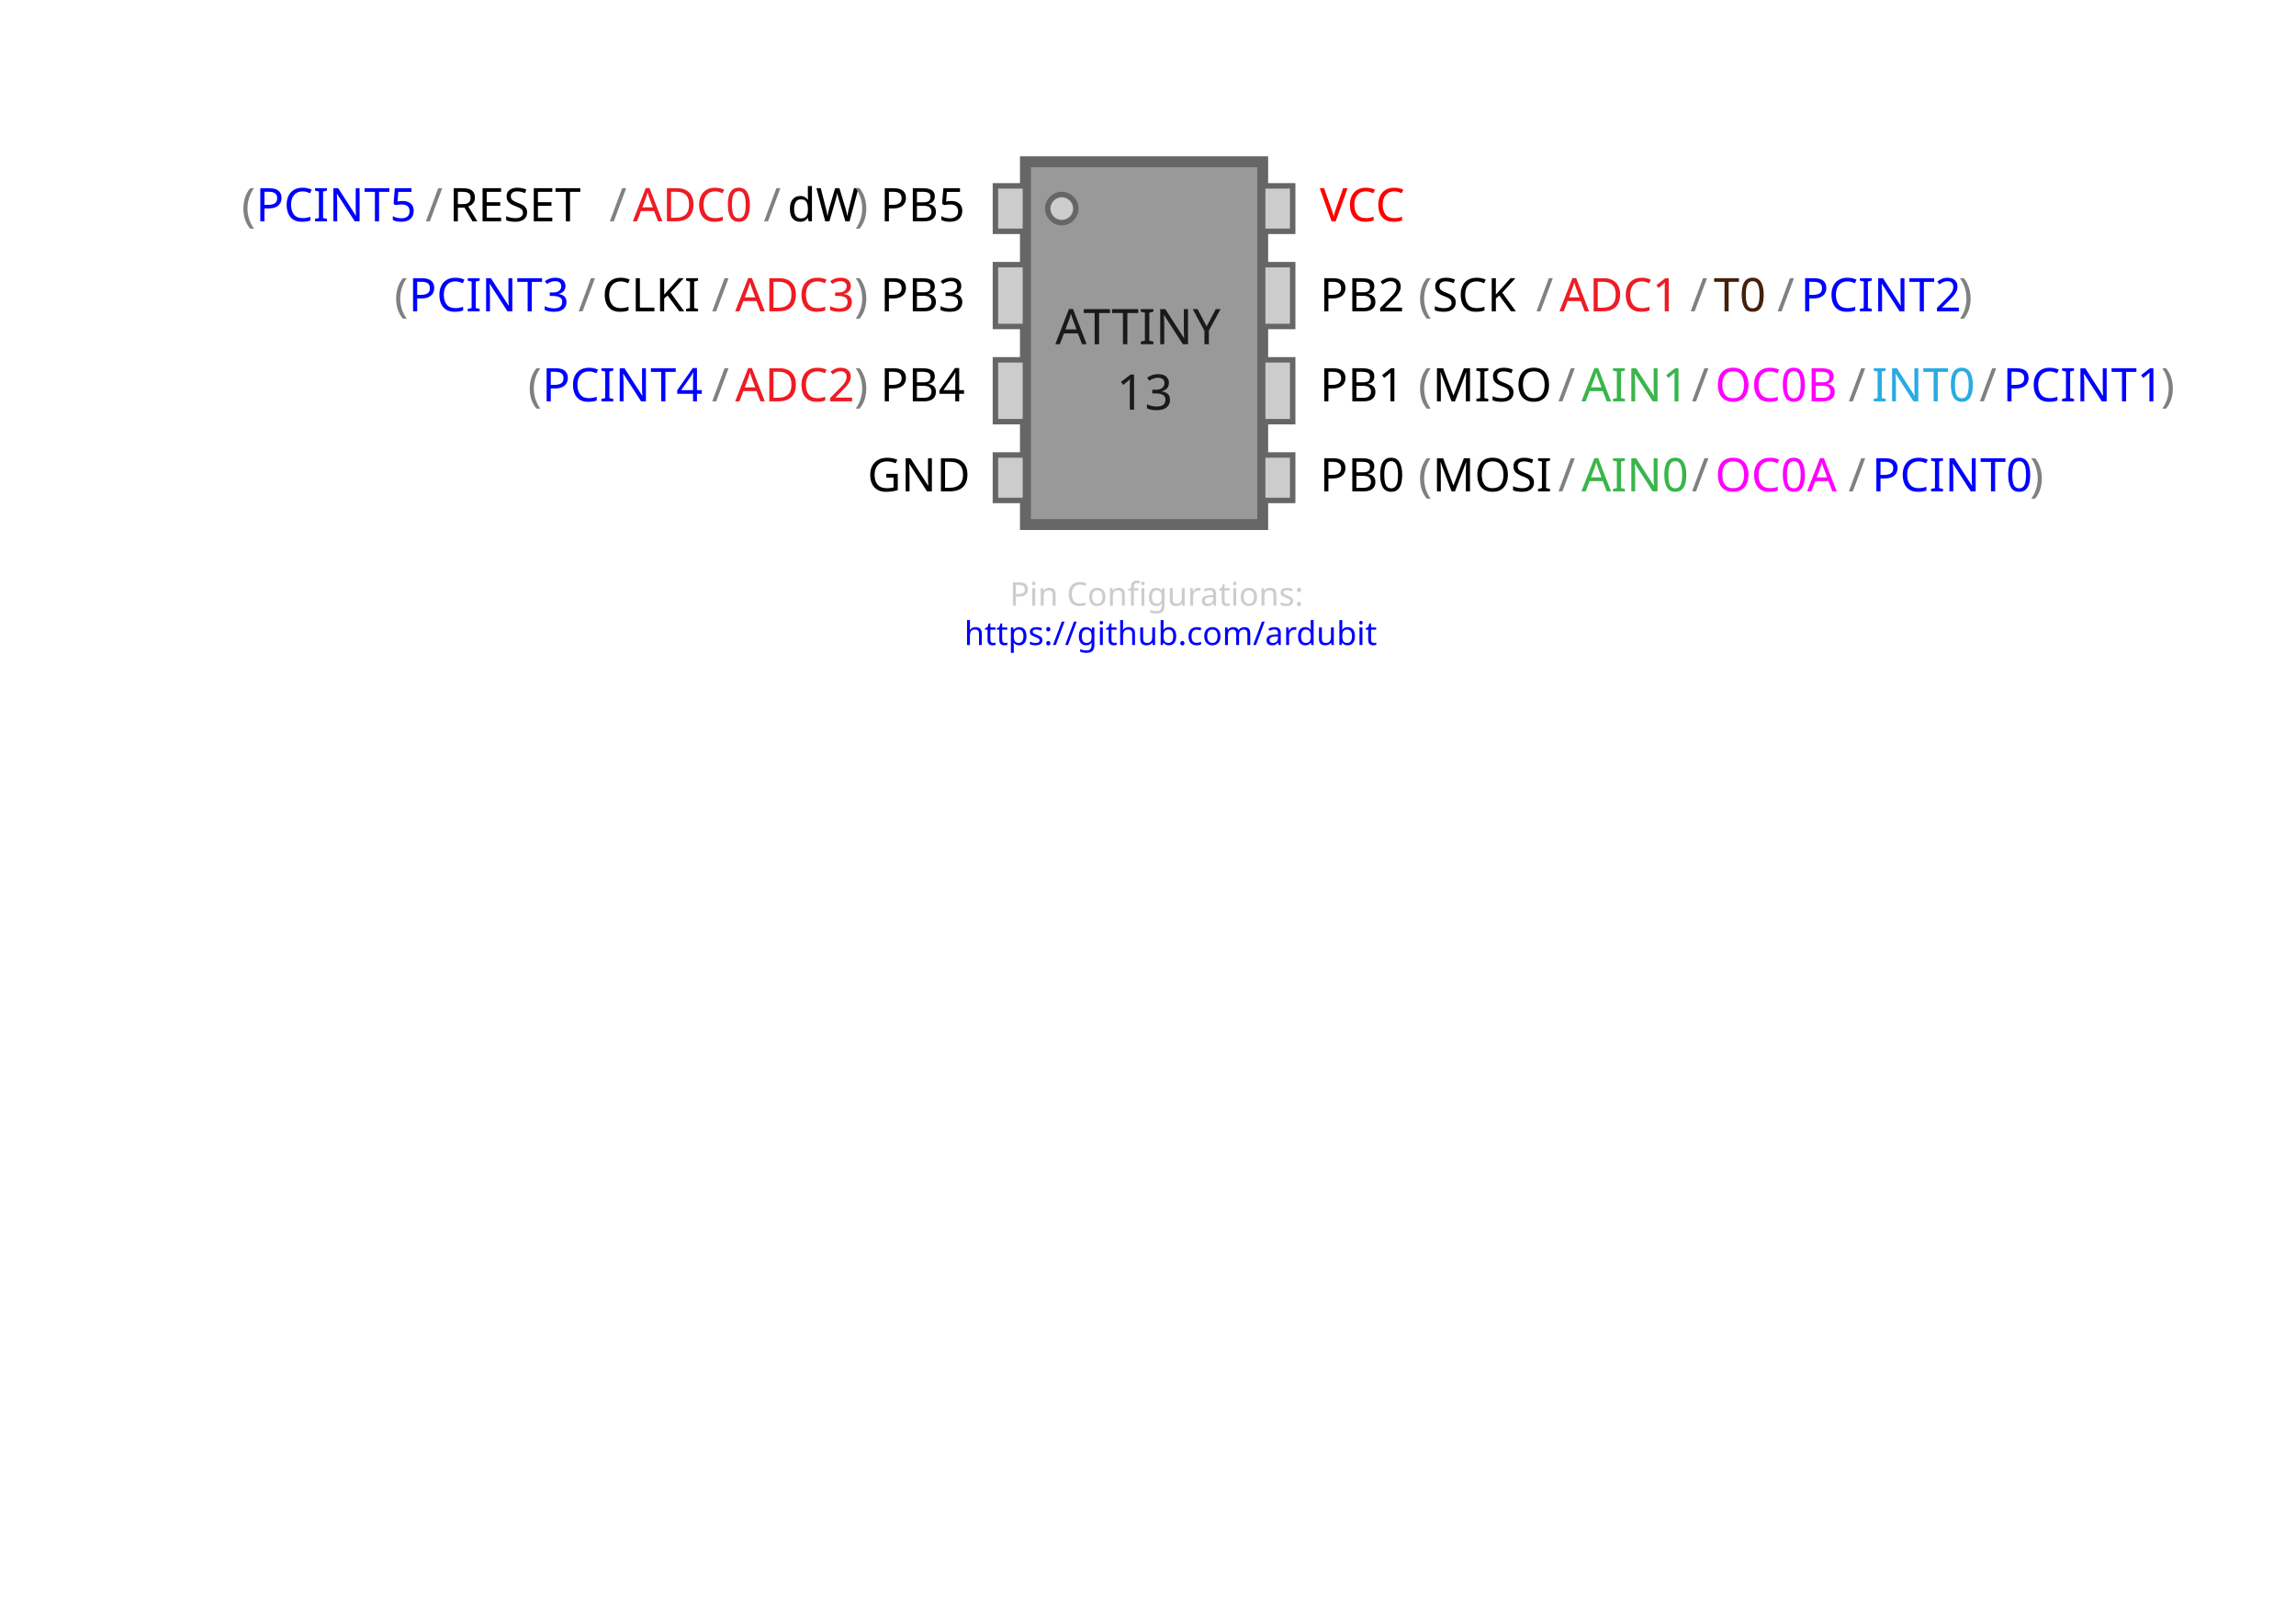
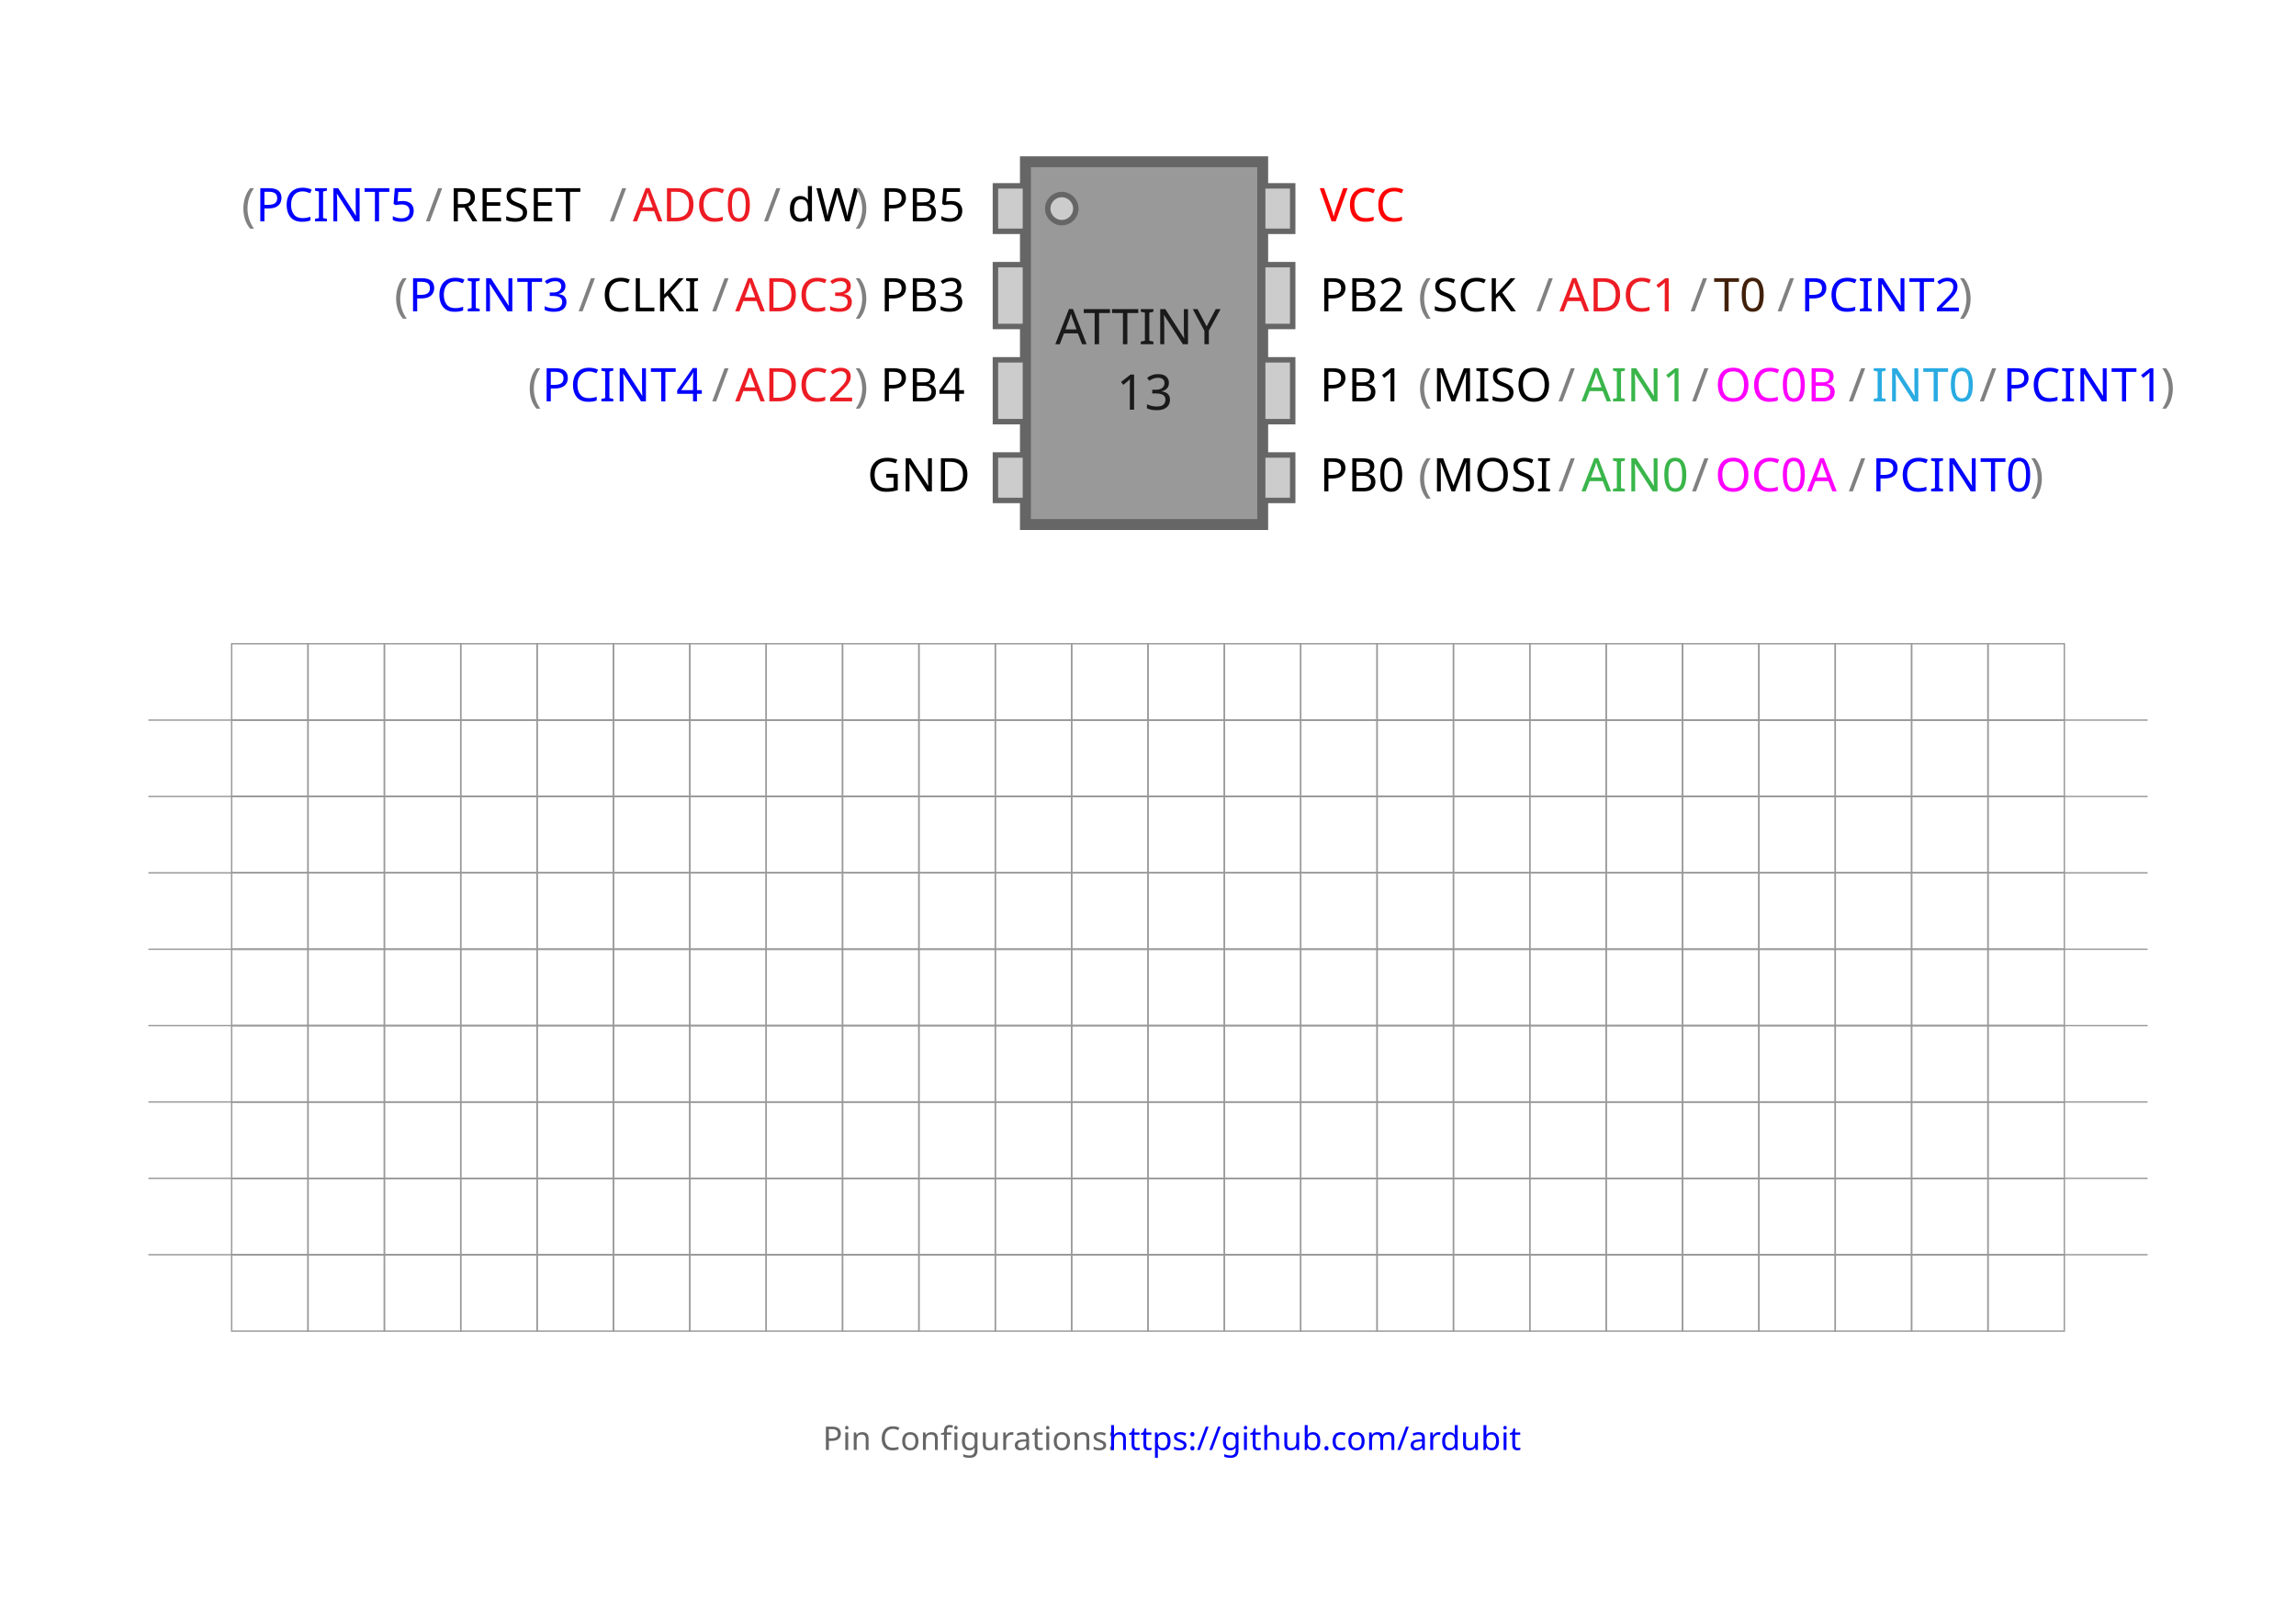
<svg xmlns="http://www.w3.org/2000/svg" version="1.1" id="Layer_1" x="0px" y="0px" width="841.89px" height="595.28px" viewBox="0 0 841.89 595.28" enable-background="new 0 0 841.89 595.28" xml:space="preserve">
+   <rect x="0.941" y="523" fill="none" width="840.949" height="72.28" />
+   <text transform="matrix(1 0 0 1 301.6816 531.5918)">
+     <tspan x="0" y="0" fill="#666666" font-family="'ArialMT'" font-size="12">Pin Configurations: </tspan>
+     <tspan x="104.725" y="0" fill="#0000FF" font-family="'ArialMT'" font-size="12">https://github.com/ardubit</tspan>
+   </text>
  <g>
    <rect x="0.941" y="59.042" fill="none" width="363.968" height="134.001" />
    <text transform="matrix(1 0 0 1 88.5596 81.1353)">
      <tspan x="0" y="0" fill="#808080" font-family="'ArialMT'" font-size="17">(</tspan>
      <tspan x="5.236" y="0" fill="#0000FF" font-family="'ArialMT'" font-size="17">PCINT5</tspan>
      <tspan x="63.141" y="0" font-family="'ArialMT'" font-size="17"> </tspan>
      <tspan x="67.439" y="0" fill="#808080" font-family="'ArialMT'" font-size="17">/</tspan>
      <tspan x="71.737" y="0" font-family="'ArialMT'" font-size="17"> RESET </tspan>
      <tspan x="134.886" y="0" fill="#808080" font-family="'ArialMT'" font-size="17">/</tspan>
      <tspan x="139.184" y="0" font-family="'ArialMT'" font-size="17"> </tspan>
      <tspan x="143.482" y="0" fill="#ED1C24" font-family="'ArialMT'" font-size="17">ADC0</tspan>
      <tspan x="187.129" y="0" font-family="'ArialMT'" font-size="17"> </tspan>
      <tspan x="191.428" y="0" fill="#808080" font-family="'ArialMT'" font-size="17">/</tspan>
      <tspan x="195.726" y="0" font-family="'ArialMT'" font-size="17"> dW</tspan>
      <tspan x="224.674" y="0" fill="#808080" font-family="'ArialMT'" font-size="17">)</tspan>
      <tspan x="229.91" y="0" font-family="'ArialMT'" font-size="17"> </tspan>
      <tspan x="234.208" y="0" font-family="'Arial-BoldMT'" font-size="17">PB5</tspan>
      <tspan x="56.003" y="33" fill="#808080" font-family="'ArialMT'" font-size="17">(</tspan>
      <tspan x="61.24" y="33" fill="#0000FF" font-family="'ArialMT'" font-size="17">PCINT3</tspan>
      <tspan x="119.144" y="33" font-family="'ArialMT'" font-size="17"> </tspan>
      <tspan x="123.442" y="33" fill="#808080" font-family="'ArialMT'" font-size="17">/</tspan>
      <tspan x="127.74" y="33" font-family="'ArialMT'" font-size="17"> CLKI </tspan>
      <tspan x="172.43" y="33" fill="#808080" font-family="'ArialMT'" font-size="17">/</tspan>
      <tspan x="176.729" y="33" font-family="'ArialMT'" font-size="17"> </tspan>
      <tspan x="181.026" y="33" fill="#ED1C24" font-family="'ArialMT'" font-size="17">ADC3</tspan>
      <tspan x="224.674" y="33" fill="#808080" font-family="'ArialMT'" font-size="17">)</tspan>
      <tspan x="229.91" y="33" font-family="'ArialMT'" font-size="17"> </tspan>
      <tspan x="234.208" y="33" font-family="'Arial-BoldMT'" font-size="17">PB3</tspan>
      <tspan x="104.991" y="66" fill="#808080" font-family="'ArialMT'" font-size="17">(</tspan>
      <tspan x="110.228" y="66" fill="#0000FF" font-family="'ArialMT'" font-size="17">PCINT4</tspan>
      <tspan x="168.132" y="66" font-family="'ArialMT'" font-size="17"> </tspan>
      <tspan x="172.43" y="66" fill="#808080" font-family="'ArialMT'" font-size="17">/</tspan>
      <tspan x="176.728" y="66" font-family="'ArialMT'" font-size="17"> </tspan>
      <tspan x="181.026" y="66" fill="#ED1C24" font-family="'ArialMT'" font-size="17">ADC2</tspan>
      <tspan x="224.673" y="66" fill="#808080" font-family="'ArialMT'" font-size="17">)</tspan>
      <tspan x="229.91" y="66" font-family="'ArialMT'" font-size="17"> </tspan>
      <tspan x="234.208" y="66" font-family="'Arial-BoldMT'" font-size="17">PB4</tspan>
      <tspan x="229.501" y="99" font-family="'ArialMT'" font-size="17">GND</tspan>
    </text>
    <rect x="474" y="59.042" fill="none" width="367.087" height="134.001" />
    <text transform="matrix(1 0 0 1 483.9219 81.1353)">
      <tspan x="0" y="0" fill="#FF0000" font-family="'ArialMT'" font-size="17">VCC</tspan>
      <tspan x="0" y="33" font-family="'Arial-BoldMT'" font-size="17">PB2</tspan>
      <tspan x="31.795" y="33" font-family="'ArialMT'" font-size="17"> </tspan>
      <tspan x="36.094" y="33" fill="#808080" font-family="'ArialMT'" font-size="17">(</tspan>
      <tspan x="41.329" y="33" font-family="'ArialMT'" font-size="17">SCK </tspan>
      <tspan x="79.307" y="33" fill="#808080" font-family="'ArialMT'" font-size="17">/</tspan>
      <tspan x="83.605" y="33" font-family="'ArialMT'" font-size="17"> </tspan>
      <tspan x="87.903" y="33" fill="#ED1C24" font-family="'ArialMT'" font-size="17">ADC1</tspan>
      <tspan x="131.551" y="33" font-family="'ArialMT'" font-size="17"> </tspan>
      <tspan x="135.849" y="33" fill="#808080" font-family="'ArialMT'" font-size="17">/</tspan>
      <tspan x="140.146" y="33" font-family="'ArialMT'" font-size="17"> </tspan>
      <tspan x="144.445" y="33" fill="#42210B" font-family="'ArialMT'" font-size="17">T0</tspan>
      <tspan x="163.434" y="33" font-family="'ArialMT'" font-size="17"> </tspan>
      <tspan x="167.732" y="33" fill="#808080" font-family="'ArialMT'" font-size="17">/</tspan>
      <tspan x="172.029" y="33" font-family="'ArialMT'" font-size="17"> </tspan>
      <tspan x="176.328" y="33" fill="#0000FF" font-family="'ArialMT'" font-size="17">PCINT2</tspan>
      <tspan x="234.232" y="33" fill="#808080" font-family="'ArialMT'" font-size="17">)</tspan>
      <tspan x="0" y="66" font-family="'Arial-BoldMT'" font-size="17">PB1</tspan>
      <tspan x="31.795" y="66" font-family="'ArialMT'" font-size="17"> </tspan>
      <tspan x="36.094" y="66" fill="#808080" font-family="'ArialMT'" font-size="17">(</tspan>
      <tspan x="41.329" y="66" font-family="'ArialMT'" font-size="17">MISO </tspan>
      <tspan x="87.373" y="66" fill="#808080" font-family="'ArialMT'" font-size="17">/</tspan>
      <tspan x="91.672" y="66" font-family="'ArialMT'" font-size="17"> </tspan>
      <tspan x="95.97" y="66" fill="#39B54A" font-family="'ArialMT'" font-size="17">AIN1</tspan>
      <tspan x="132.063" y="66" font-family="'ArialMT'" font-size="17"> </tspan>
      <tspan x="136.361" y="66" fill="#808080" font-family="'ArialMT'" font-size="17">/</tspan>
      <tspan x="140.66" y="66" font-family="'ArialMT'" font-size="17"> </tspan>
      <tspan x="144.958" y="66" fill="#FF00FF" font-family="'ArialMT'" font-size="17">OC0B</tspan>
      <tspan x="189.551" y="66" font-family="'ArialMT'" font-size="17"> </tspan>
      <tspan x="193.85" y="66" fill="#808080" font-family="'ArialMT'" font-size="17">/</tspan>
      <tspan x="198.147" y="66" font-family="'ArialMT'" font-size="17"> </tspan>
      <tspan x="202.445" y="66" fill="#29ABE2" font-family="'ArialMT'" font-size="17">INT0</tspan>
      <tspan x="237.584" y="66" font-family="'ArialMT'" font-size="17"> </tspan>
      <tspan x="241.883" y="66" fill="#808080" font-family="'ArialMT'" font-size="17">/</tspan>
      <tspan x="246.181" y="66" font-family="'ArialMT'" font-size="17"> </tspan>
      <tspan x="250.479" y="66" fill="#0000FF" font-family="'ArialMT'" font-size="17">PCINT1</tspan>
      <tspan x="308.384" y="66" fill="#808080" font-family="'ArialMT'" font-size="17">)</tspan>
      <tspan x="0" y="99" font-family="'Arial-BoldMT'" font-size="17">PB0</tspan>
      <tspan x="31.795" y="99" font-family="'ArialMT'" font-size="17"> </tspan>
      <tspan x="36.094" y="99" fill="#808080" font-family="'ArialMT'" font-size="17">(</tspan>
      <tspan x="41.329" y="99" font-family="'ArialMT'" font-size="17">MOSI </tspan>
      <tspan x="87.373" y="99" fill="#808080" font-family="'ArialMT'" font-size="17">/</tspan>
      <tspan x="91.672" y="99" font-family="'ArialMT'" font-size="17"> </tspan>
      <tspan x="95.97" y="99" fill="#39B54A" font-family="'ArialMT'" font-size="17">AIN0</tspan>
      <tspan x="132.063" y="99" font-family="'ArialMT'" font-size="17"> </tspan>
      <tspan x="136.361" y="99" fill="#808080" font-family="'ArialMT'" font-size="17">/</tspan>
      <tspan x="140.66" y="99" font-family="'ArialMT'" font-size="17"> </tspan>
      <tspan x="144.958" y="99" fill="#FF00FF" font-family="'ArialMT'" font-size="17">OC0A</tspan>
      <tspan x="189.551" y="99" font-family="'ArialMT'" font-size="17"> </tspan>
      <tspan x="193.85" y="99" fill="#808080" font-family="'ArialMT'" font-size="17">/</tspan>
      <tspan x="198.147" y="99" font-family="'ArialMT'" font-size="17"> </tspan>
      <tspan x="202.445" y="99" fill="#0000FF" font-family="'ArialMT'" font-size="17">PCINT0</tspan>
      <tspan x="260.35" y="99" fill="#808080" font-family="'ArialMT'" font-size="17">)</tspan>
    </text>
    <g>
      <g>
        <rect x="376" y="59.306" fill="#999999" stroke="#666666" stroke-width="4" stroke-miterlimit="10" width="87" height="132.999" />
        <circle fill="#CCCCCC" stroke="#666666" stroke-width="2" stroke-miterlimit="10" cx="389.333" cy="76.472" r="5.153" />
      </g>
      <g>
        <g>
          <rect x="365" y="68.139" fill="#CCCCCC" stroke="#666666" stroke-width="2" stroke-miterlimit="10" width="11" height="16.666" />
          <rect x="365" y="166.806" fill="#CCCCCC" stroke="#666666" stroke-width="2" stroke-miterlimit="10" width="11" height="16.667" />
          <rect x="365" y="131.918" fill="#CCCCCC" stroke="#666666" stroke-width="2" stroke-miterlimit="10" width="11" height="22.667" />
          <rect x="365" y="97.026" fill="#CCCCCC" stroke="#666666" stroke-width="2" stroke-miterlimit="10" width="11" height="22.667" />
        </g>
        <g>
          <rect x="463" y="68.139" fill="#CCCCCC" stroke="#666666" stroke-width="2" stroke-miterlimit="10" width="11" height="16.666" />
          <rect x="463" y="166.806" fill="#CCCCCC" stroke="#666666" stroke-width="2" stroke-miterlimit="10" width="11" height="16.667" />
          <rect x="463" y="131.918" fill="#CCCCCC" stroke="#666666" stroke-width="2" stroke-miterlimit="10" width="11" height="22.667" />
          <rect x="463" y="97.026" fill="#CCCCCC" stroke="#666666" stroke-width="2" stroke-miterlimit="10" width="11" height="22.667" />
        </g>
      </g>
    </g>
-     <rect y="213.474" fill="none" width="841.89" height="42.929" />
-     <text transform="matrix(1 0 0 1 370.2495 222.0654)">
-       <tspan x="0" y="0" fill="#CCCCCC" font-family="'ArialMT'" font-size="12">Pin Configurations:</tspan>
-       <tspan x="101.391" y="0" font-family="'ArialMT'" font-size="12"> </tspan>
-       <tspan x="-16.676" y="14.4" fill="#0000FF" font-family="'ArialMT'" font-size="12">https://github.com/ardubit</tspan>
-     </text>
    <rect x="364.909" y="113.306" fill="none" width="109.091" height="79.737" />
    <text transform="matrix(1 0 0 1 386.957 126.1934)">
      <tspan x="0" y="0" fill="#1A1A1A" font-family="'Arial-BoldMT'" font-size="18">ATTINY</tspan>
      <tspan x="22.487" y="24" fill="#1A1A1A" font-family="'Arial-BoldMT'" font-size="18">13</tspan>
      <tspan x="42.508" y="24" fill="#1A1A1A" font-family="'ArialMT'" font-size="20"> </tspan>
    </text>
  </g>
+   <g>
+     <g>
+       <g>
+         <g>
+           <g>
+             <rect x="84.944" y="264" fill="none" stroke="#999999" stroke-width="0.5" stroke-miterlimit="10" width="28" height="28" />
+             <rect x="112.944" y="264" fill="none" stroke="#999999" stroke-width="0.5" stroke-miterlimit="10" width="28" height="28" />
+           </g>
+           <g>
+             <rect x="140.944" y="264" fill="none" stroke="#999999" stroke-width="0.5" stroke-miterlimit="10" width="28" height="28" />
+             <rect x="168.944" y="264" fill="none" stroke="#999999" stroke-width="0.5" stroke-miterlimit="10" width="28" height="28" />
+           </g>
+           <g>
+             <rect x="196.944" y="264" fill="none" stroke="#999999" stroke-width="0.5" stroke-miterlimit="10" width="28" height="28" />
+             <rect x="224.944" y="264" fill="none" stroke="#999999" stroke-width="0.5" stroke-miterlimit="10" width="28" height="28" />
+           </g>
+         </g>
+         <g>
+           <g>
+             <rect x="252.944" y="264" fill="none" stroke="#999999" stroke-width="0.5" stroke-miterlimit="10" width="28" height="28" />
+             <rect x="280.944" y="264" fill="none" stroke="#999999" stroke-width="0.5" stroke-miterlimit="10" width="28" height="28" />
+           </g>
+           <g>
+             <rect x="308.944" y="264" fill="none" stroke="#999999" stroke-width="0.5" stroke-miterlimit="10" width="28" height="28" />
+             <rect x="336.944" y="264" fill="none" stroke="#999999" stroke-width="0.5" stroke-miterlimit="10" width="28" height="28" />
+           </g>
+           <g>
+             <rect x="364.944" y="264" fill="none" stroke="#999999" stroke-width="0.5" stroke-miterlimit="10" width="28" height="28" />
+             <rect x="392.944" y="264" fill="none" stroke="#999999" stroke-width="0.5" stroke-miterlimit="10" width="28" height="28" />
+           </g>
+         </g>
+         <g>
+           <g>
+             <rect x="420.944" y="264" fill="none" stroke="#999999" stroke-width="0.5" stroke-miterlimit="10" width="28.001" height="28" />
+             <rect x="448.945" y="264" fill="none" stroke="#999999" stroke-width="0.5" stroke-miterlimit="10" width="28" height="28" />
+           </g>
+           <g>
+             <rect x="476.945" y="264" fill="none" stroke="#999999" stroke-width="0.5" stroke-miterlimit="10" width="28" height="28" />
+             <rect x="504.945" y="264" fill="none" stroke="#999999" stroke-width="0.5" stroke-miterlimit="10" width="28" height="28" />
+           </g>
+           <g>
+             <rect x="532.945" y="264" fill="none" stroke="#999999" stroke-width="0.5" stroke-miterlimit="10" width="28" height="28" />
+             <rect x="560.945" y="264" fill="none" stroke="#999999" stroke-width="0.5" stroke-miterlimit="10" width="28" height="28" />
+           </g>
+         </g>
+         <g>
+           <g>
+             <rect x="588.945" y="264" fill="none" stroke="#999999" stroke-width="0.5" stroke-miterlimit="10" width="28" height="28" />
+             <rect x="616.945" y="264" fill="none" stroke="#999999" stroke-width="0.5" stroke-miterlimit="10" width="28" height="28" />
+           </g>
+           <g>
+             <rect x="644.945" y="264" fill="none" stroke="#999999" stroke-width="0.5" stroke-miterlimit="10" width="28" height="28" />
+             <rect x="672.945" y="264" fill="none" stroke="#999999" stroke-width="0.5" stroke-miterlimit="10" width="28" height="28" />
+           </g>
+           <g>
+             <rect x="700.945" y="264" fill="none" stroke="#999999" stroke-width="0.5" stroke-miterlimit="10" width="28" height="28" />
+             <rect x="728.945" y="264" fill="none" stroke="#999999" stroke-width="0.5" stroke-miterlimit="10" width="28" height="28" />
+           </g>
+         </g>
+       </g>
+       <line fill="none" stroke="#999999" stroke-width="0.5" stroke-miterlimit="10" x1="54.417" y1="292" x2="787.473" y2="292" />
+     </g>
+     <g>
+       <g>
+         <g>
+           <g>
+             <rect x="84.944" y="292" fill="none" stroke="#999999" stroke-width="0.5" stroke-miterlimit="10" width="28" height="28" />
+             <rect x="112.944" y="292" fill="none" stroke="#999999" stroke-width="0.5" stroke-miterlimit="10" width="28" height="28" />
+           </g>
+           <g>
+             <rect x="140.944" y="292" fill="none" stroke="#999999" stroke-width="0.5" stroke-miterlimit="10" width="28" height="28" />
+             <rect x="168.944" y="292" fill="none" stroke="#999999" stroke-width="0.5" stroke-miterlimit="10" width="28" height="28" />
+           </g>
+           <g>
+             <rect x="196.944" y="292" fill="none" stroke="#999999" stroke-width="0.5" stroke-miterlimit="10" width="28" height="28" />
+             <rect x="224.944" y="292" fill="none" stroke="#999999" stroke-width="0.5" stroke-miterlimit="10" width="28" height="28" />
+           </g>
+         </g>
+         <g>
+           <g>
+             <rect x="252.944" y="292" fill="none" stroke="#999999" stroke-width="0.5" stroke-miterlimit="10" width="28" height="28" />
+             <rect x="280.944" y="292" fill="none" stroke="#999999" stroke-width="0.5" stroke-miterlimit="10" width="28" height="28" />
+           </g>
+           <g>
+             <rect x="308.944" y="292" fill="none" stroke="#999999" stroke-width="0.5" stroke-miterlimit="10" width="28" height="28" />
+             <rect x="336.944" y="292" fill="none" stroke="#999999" stroke-width="0.5" stroke-miterlimit="10" width="28" height="28" />
+           </g>
+           <g>
+             <rect x="364.944" y="292" fill="none" stroke="#999999" stroke-width="0.5" stroke-miterlimit="10" width="28" height="28" />
+             <rect x="392.944" y="292" fill="none" stroke="#999999" stroke-width="0.5" stroke-miterlimit="10" width="28" height="28" />
+           </g>
+         </g>
+         <g>
+           <g>
+             <rect x="420.944" y="292" fill="none" stroke="#999999" stroke-width="0.5" stroke-miterlimit="10" width="28.001" height="28" />
+             <rect x="448.945" y="292" fill="none" stroke="#999999" stroke-width="0.5" stroke-miterlimit="10" width="28" height="28" />
+           </g>
+           <g>
+             <rect x="476.945" y="292" fill="none" stroke="#999999" stroke-width="0.5" stroke-miterlimit="10" width="28" height="28" />
+             <rect x="504.945" y="292" fill="none" stroke="#999999" stroke-width="0.5" stroke-miterlimit="10" width="28" height="28" />
+           </g>
+           <g>
+             <rect x="532.945" y="292" fill="none" stroke="#999999" stroke-width="0.5" stroke-miterlimit="10" width="28" height="28" />
+             <rect x="560.945" y="292" fill="none" stroke="#999999" stroke-width="0.5" stroke-miterlimit="10" width="28" height="28" />
+           </g>
+         </g>
+         <g>
+           <g>
+             <rect x="588.945" y="292" fill="none" stroke="#999999" stroke-width="0.5" stroke-miterlimit="10" width="28" height="28" />
+             <rect x="616.945" y="292" fill="none" stroke="#999999" stroke-width="0.5" stroke-miterlimit="10" width="28" height="28" />
+           </g>
+           <g>
+             <rect x="644.945" y="292" fill="none" stroke="#999999" stroke-width="0.5" stroke-miterlimit="10" width="28" height="28" />
+             <rect x="672.945" y="292" fill="none" stroke="#999999" stroke-width="0.5" stroke-miterlimit="10" width="28" height="28" />
+           </g>
+           <g>
+             <rect x="700.945" y="292" fill="none" stroke="#999999" stroke-width="0.5" stroke-miterlimit="10" width="28" height="28" />
+             <rect x="728.945" y="292" fill="none" stroke="#999999" stroke-width="0.5" stroke-miterlimit="10" width="28" height="28" />
+           </g>
+         </g>
+       </g>
+       <line fill="none" stroke="#999999" stroke-width="0.5" stroke-miterlimit="10" x1="54.417" y1="320" x2="787.473" y2="320" />
+     </g>
+     <g>
+       <g>
+         <g>
+           <g>
+             <rect x="84.944" y="320" fill="none" stroke="#999999" stroke-width="0.5" stroke-miterlimit="10" width="28" height="28" />
+             <rect x="112.944" y="320" fill="none" stroke="#999999" stroke-width="0.5" stroke-miterlimit="10" width="28" height="28" />
+           </g>
+           <g>
+             <rect x="140.944" y="320" fill="none" stroke="#999999" stroke-width="0.5" stroke-miterlimit="10" width="28" height="28" />
+             <rect x="168.944" y="320" fill="none" stroke="#999999" stroke-width="0.5" stroke-miterlimit="10" width="28" height="28" />
+           </g>
+           <g>
+             <rect x="196.944" y="320" fill="none" stroke="#999999" stroke-width="0.5" stroke-miterlimit="10" width="28" height="28" />
+             <rect x="224.944" y="320" fill="none" stroke="#999999" stroke-width="0.5" stroke-miterlimit="10" width="28" height="28" />
+           </g>
+         </g>
+         <g>
+           <g>
+             <rect x="252.944" y="320" fill="none" stroke="#999999" stroke-width="0.5" stroke-miterlimit="10" width="28" height="28" />
+             <rect x="280.944" y="320" fill="none" stroke="#999999" stroke-width="0.5" stroke-miterlimit="10" width="28" height="28" />
+           </g>
+           <g>
+             <rect x="308.944" y="320" fill="none" stroke="#999999" stroke-width="0.5" stroke-miterlimit="10" width="28" height="28" />
+             <rect x="336.944" y="320" fill="none" stroke="#999999" stroke-width="0.5" stroke-miterlimit="10" width="28" height="28" />
+           </g>
+           <g>
+             <rect x="364.944" y="320" fill="none" stroke="#999999" stroke-width="0.5" stroke-miterlimit="10" width="28" height="28" />
+             <rect x="392.944" y="320" fill="none" stroke="#999999" stroke-width="0.5" stroke-miterlimit="10" width="28" height="28" />
+           </g>
+         </g>
+         <g>
+           <g>
+             <rect x="420.944" y="320" fill="none" stroke="#999999" stroke-width="0.5" stroke-miterlimit="10" width="28.001" height="28" />
+             <rect x="448.945" y="320" fill="none" stroke="#999999" stroke-width="0.5" stroke-miterlimit="10" width="28" height="28" />
+           </g>
+           <g>
+             <rect x="476.945" y="320" fill="none" stroke="#999999" stroke-width="0.5" stroke-miterlimit="10" width="28" height="28" />
+             <rect x="504.945" y="320" fill="none" stroke="#999999" stroke-width="0.5" stroke-miterlimit="10" width="28" height="28" />
+           </g>
+           <g>
+             <rect x="532.945" y="320" fill="none" stroke="#999999" stroke-width="0.5" stroke-miterlimit="10" width="28" height="28" />
+             <rect x="560.945" y="320" fill="none" stroke="#999999" stroke-width="0.5" stroke-miterlimit="10" width="28" height="28" />
+           </g>
+         </g>
+         <g>
+           <g>
+             <rect x="588.945" y="320" fill="none" stroke="#999999" stroke-width="0.5" stroke-miterlimit="10" width="28" height="28" />
+             <rect x="616.945" y="320" fill="none" stroke="#999999" stroke-width="0.5" stroke-miterlimit="10" width="28" height="28" />
+           </g>
+           <g>
+             <rect x="644.945" y="320" fill="none" stroke="#999999" stroke-width="0.5" stroke-miterlimit="10" width="28" height="28" />
+             <rect x="672.945" y="320" fill="none" stroke="#999999" stroke-width="0.5" stroke-miterlimit="10" width="28" height="28" />
+           </g>
+           <g>
+             <rect x="700.945" y="320" fill="none" stroke="#999999" stroke-width="0.5" stroke-miterlimit="10" width="28" height="28" />
+             <rect x="728.945" y="320" fill="none" stroke="#999999" stroke-width="0.5" stroke-miterlimit="10" width="28" height="28" />
+           </g>
+         </g>
+       </g>
+       <line fill="none" stroke="#999999" stroke-width="0.5" stroke-miterlimit="10" x1="54.417" y1="348" x2="787.473" y2="348" />
+     </g>
+     <g>
+       <g>
+         <g>
+           <g>
+             <rect x="84.944" y="348" fill="none" stroke="#999999" stroke-width="0.5" stroke-miterlimit="10" width="28" height="28" />
+             <rect x="112.944" y="348" fill="none" stroke="#999999" stroke-width="0.5" stroke-miterlimit="10" width="28" height="28" />
+           </g>
+           <g>
+             <rect x="140.944" y="348" fill="none" stroke="#999999" stroke-width="0.5" stroke-miterlimit="10" width="28" height="28" />
+             <rect x="168.944" y="348" fill="none" stroke="#999999" stroke-width="0.5" stroke-miterlimit="10" width="28" height="28" />
+           </g>
+           <g>
+             <rect x="196.944" y="348" fill="none" stroke="#999999" stroke-width="0.5" stroke-miterlimit="10" width="28" height="28" />
+             <rect x="224.944" y="348" fill="none" stroke="#999999" stroke-width="0.5" stroke-miterlimit="10" width="28" height="28" />
+           </g>
+         </g>
+         <g>
+           <g>
+             <rect x="252.944" y="348" fill="none" stroke="#999999" stroke-width="0.5" stroke-miterlimit="10" width="28" height="28" />
+             <rect x="280.944" y="348" fill="none" stroke="#999999" stroke-width="0.5" stroke-miterlimit="10" width="28" height="28" />
+           </g>
+           <g>
+             <rect x="308.944" y="348" fill="none" stroke="#999999" stroke-width="0.5" stroke-miterlimit="10" width="28" height="28" />
+             <rect x="336.944" y="348" fill="none" stroke="#999999" stroke-width="0.5" stroke-miterlimit="10" width="28" height="28" />
+           </g>
+           <g>
+             <rect x="364.944" y="348" fill="none" stroke="#999999" stroke-width="0.5" stroke-miterlimit="10" width="28" height="28" />
+             <rect x="392.944" y="348" fill="none" stroke="#999999" stroke-width="0.5" stroke-miterlimit="10" width="28" height="28" />
+           </g>
+         </g>
+         <g>
+           <g>
+             <rect x="420.944" y="348" fill="none" stroke="#999999" stroke-width="0.5" stroke-miterlimit="10" width="28.001" height="28" />
+             <rect x="448.945" y="348" fill="none" stroke="#999999" stroke-width="0.5" stroke-miterlimit="10" width="28" height="28" />
+           </g>
+           <g>
+             <rect x="476.945" y="348" fill="none" stroke="#999999" stroke-width="0.5" stroke-miterlimit="10" width="28" height="28" />
+             <rect x="504.945" y="348" fill="none" stroke="#999999" stroke-width="0.5" stroke-miterlimit="10" width="28" height="28" />
+           </g>
+           <g>
+             <rect x="532.945" y="348" fill="none" stroke="#999999" stroke-width="0.5" stroke-miterlimit="10" width="28" height="28" />
+             <rect x="560.945" y="348" fill="none" stroke="#999999" stroke-width="0.5" stroke-miterlimit="10" width="28" height="28" />
+           </g>
+         </g>
+         <g>
+           <g>
+             <rect x="588.945" y="348" fill="none" stroke="#999999" stroke-width="0.5" stroke-miterlimit="10" width="28" height="28" />
+             <rect x="616.945" y="348" fill="none" stroke="#999999" stroke-width="0.5" stroke-miterlimit="10" width="28" height="28" />
+           </g>
+           <g>
+             <rect x="644.945" y="348" fill="none" stroke="#999999" stroke-width="0.5" stroke-miterlimit="10" width="28" height="28" />
+             <rect x="672.945" y="348" fill="none" stroke="#999999" stroke-width="0.5" stroke-miterlimit="10" width="28" height="28" />
+           </g>
+           <g>
+             <rect x="700.945" y="348" fill="none" stroke="#999999" stroke-width="0.5" stroke-miterlimit="10" width="28" height="28" />
+             <rect x="728.945" y="348" fill="none" stroke="#999999" stroke-width="0.5" stroke-miterlimit="10" width="28" height="28" />
+           </g>
+         </g>
+       </g>
+       <line fill="none" stroke="#999999" stroke-width="0.5" stroke-miterlimit="10" x1="54.417" y1="376" x2="787.473" y2="376" />
+     </g>
+     <g>
+       <g>
+         <g>
+           <g>
+             <rect x="84.944" y="376" fill="none" stroke="#999999" stroke-width="0.5" stroke-miterlimit="10" width="28" height="28" />
+             <rect x="112.944" y="376" fill="none" stroke="#999999" stroke-width="0.5" stroke-miterlimit="10" width="28" height="28" />
+           </g>
+           <g>
+             <rect x="140.944" y="376" fill="none" stroke="#999999" stroke-width="0.5" stroke-miterlimit="10" width="28" height="28" />
+             <rect x="168.944" y="376" fill="none" stroke="#999999" stroke-width="0.5" stroke-miterlimit="10" width="28" height="28" />
+           </g>
+           <g>
+             <rect x="196.944" y="376" fill="none" stroke="#999999" stroke-width="0.5" stroke-miterlimit="10" width="28" height="28" />
+             <rect x="224.944" y="376" fill="none" stroke="#999999" stroke-width="0.5" stroke-miterlimit="10" width="28" height="28" />
+           </g>
+         </g>
+         <g>
+           <g>
+             <rect x="252.944" y="376" fill="none" stroke="#999999" stroke-width="0.5" stroke-miterlimit="10" width="28" height="28" />
+             <rect x="280.944" y="376" fill="none" stroke="#999999" stroke-width="0.5" stroke-miterlimit="10" width="28" height="28" />
+           </g>
+           <g>
+             <rect x="308.944" y="376" fill="none" stroke="#999999" stroke-width="0.5" stroke-miterlimit="10" width="28" height="28" />
+             <rect x="336.944" y="376" fill="none" stroke="#999999" stroke-width="0.5" stroke-miterlimit="10" width="28" height="28" />
+           </g>
+           <g>
+             <rect x="364.944" y="376" fill="none" stroke="#999999" stroke-width="0.5" stroke-miterlimit="10" width="28" height="28" />
+             <rect x="392.944" y="376" fill="none" stroke="#999999" stroke-width="0.5" stroke-miterlimit="10" width="28" height="28" />
+           </g>
+         </g>
+         <g>
+           <g>
+             <rect x="420.944" y="376" fill="none" stroke="#999999" stroke-width="0.5" stroke-miterlimit="10" width="28.001" height="28" />
+             <rect x="448.945" y="376" fill="none" stroke="#999999" stroke-width="0.5" stroke-miterlimit="10" width="28" height="28" />
+           </g>
+           <g>
+             <rect x="476.945" y="376" fill="none" stroke="#999999" stroke-width="0.5" stroke-miterlimit="10" width="28" height="28" />
+             <rect x="504.945" y="376" fill="none" stroke="#999999" stroke-width="0.5" stroke-miterlimit="10" width="28" height="28" />
+           </g>
+           <g>
+             <rect x="532.945" y="376" fill="none" stroke="#999999" stroke-width="0.5" stroke-miterlimit="10" width="28" height="28" />
+             <rect x="560.945" y="376" fill="none" stroke="#999999" stroke-width="0.5" stroke-miterlimit="10" width="28" height="28" />
+           </g>
+         </g>
+         <g>
+           <g>
+             <rect x="588.945" y="376" fill="none" stroke="#999999" stroke-width="0.5" stroke-miterlimit="10" width="28" height="28" />
+             <rect x="616.945" y="376" fill="none" stroke="#999999" stroke-width="0.5" stroke-miterlimit="10" width="28" height="28" />
+           </g>
+           <g>
+             <rect x="644.945" y="376" fill="none" stroke="#999999" stroke-width="0.5" stroke-miterlimit="10" width="28" height="28" />
+             <rect x="672.945" y="376" fill="none" stroke="#999999" stroke-width="0.5" stroke-miterlimit="10" width="28" height="28" />
+           </g>
+           <g>
+             <rect x="700.945" y="376" fill="none" stroke="#999999" stroke-width="0.5" stroke-miterlimit="10" width="28" height="28" />
+             <rect x="728.945" y="376" fill="none" stroke="#999999" stroke-width="0.5" stroke-miterlimit="10" width="28" height="28" />
+           </g>
+         </g>
+       </g>
+       <line fill="none" stroke="#999999" stroke-width="0.5" stroke-miterlimit="10" x1="54.417" y1="404" x2="787.473" y2="404" />
+     </g>
+     <g>
+       <g>
+         <g>
+           <g>
+             <rect x="84.944" y="404" fill="none" stroke="#999999" stroke-width="0.5" stroke-miterlimit="10" width="28" height="28" />
+             <rect x="112.944" y="404" fill="none" stroke="#999999" stroke-width="0.5" stroke-miterlimit="10" width="28" height="28" />
+           </g>
+           <g>
+             <rect x="140.944" y="404" fill="none" stroke="#999999" stroke-width="0.5" stroke-miterlimit="10" width="28" height="28" />
+             <rect x="168.944" y="404" fill="none" stroke="#999999" stroke-width="0.5" stroke-miterlimit="10" width="28" height="28" />
+           </g>
+           <g>
+             <rect x="196.944" y="404" fill="none" stroke="#999999" stroke-width="0.5" stroke-miterlimit="10" width="28" height="28" />
+             <rect x="224.944" y="404" fill="none" stroke="#999999" stroke-width="0.5" stroke-miterlimit="10" width="28" height="28" />
+           </g>
+         </g>
+         <g>
+           <g>
+             <rect x="252.944" y="404" fill="none" stroke="#999999" stroke-width="0.5" stroke-miterlimit="10" width="28" height="28" />
+             <rect x="280.944" y="404" fill="none" stroke="#999999" stroke-width="0.5" stroke-miterlimit="10" width="28" height="28" />
+           </g>
+           <g>
+             <rect x="308.944" y="404" fill="none" stroke="#999999" stroke-width="0.5" stroke-miterlimit="10" width="28" height="28" />
+             <rect x="336.944" y="404" fill="none" stroke="#999999" stroke-width="0.5" stroke-miterlimit="10" width="28" height="28" />
+           </g>
+           <g>
+             <rect x="364.944" y="404" fill="none" stroke="#999999" stroke-width="0.5" stroke-miterlimit="10" width="28" height="28" />
+             <rect x="392.944" y="404" fill="none" stroke="#999999" stroke-width="0.5" stroke-miterlimit="10" width="28" height="28" />
+           </g>
+         </g>
+         <g>
+           <g>
+             <rect x="420.944" y="404" fill="none" stroke="#999999" stroke-width="0.5" stroke-miterlimit="10" width="28.001" height="28" />
+             <rect x="448.945" y="404" fill="none" stroke="#999999" stroke-width="0.5" stroke-miterlimit="10" width="28" height="28" />
+           </g>
+           <g>
+             <rect x="476.945" y="404" fill="none" stroke="#999999" stroke-width="0.5" stroke-miterlimit="10" width="28" height="28" />
+             <rect x="504.945" y="404" fill="none" stroke="#999999" stroke-width="0.5" stroke-miterlimit="10" width="28" height="28" />
+           </g>
+           <g>
+             <rect x="532.945" y="404" fill="none" stroke="#999999" stroke-width="0.5" stroke-miterlimit="10" width="28" height="28" />
+             <rect x="560.945" y="404" fill="none" stroke="#999999" stroke-width="0.5" stroke-miterlimit="10" width="28" height="28" />
+           </g>
+         </g>
+         <g>
+           <g>
+             <rect x="588.945" y="404" fill="none" stroke="#999999" stroke-width="0.5" stroke-miterlimit="10" width="28" height="28" />
+             <rect x="616.945" y="404" fill="none" stroke="#999999" stroke-width="0.5" stroke-miterlimit="10" width="28" height="28" />
+           </g>
+           <g>
+             <rect x="644.945" y="404" fill="none" stroke="#999999" stroke-width="0.5" stroke-miterlimit="10" width="28" height="28" />
+             <rect x="672.945" y="404" fill="none" stroke="#999999" stroke-width="0.5" stroke-miterlimit="10" width="28" height="28" />
+           </g>
+           <g>
+             <rect x="700.945" y="404" fill="none" stroke="#999999" stroke-width="0.5" stroke-miterlimit="10" width="28" height="28" />
+             <rect x="728.945" y="404" fill="none" stroke="#999999" stroke-width="0.5" stroke-miterlimit="10" width="28" height="28" />
+           </g>
+         </g>
+       </g>
+       <line fill="none" stroke="#999999" stroke-width="0.5" stroke-miterlimit="10" x1="54.417" y1="432" x2="787.473" y2="432" />
+     </g>
+     <g>
+       <g>
+         <g>
+           <g>
+             <rect x="84.944" y="432" fill="none" stroke="#999999" stroke-width="0.5" stroke-miterlimit="10" width="28" height="28" />
+             <rect x="112.944" y="432" fill="none" stroke="#999999" stroke-width="0.5" stroke-miterlimit="10" width="28" height="28" />
+           </g>
+           <g>
+             <rect x="140.944" y="432" fill="none" stroke="#999999" stroke-width="0.5" stroke-miterlimit="10" width="28" height="28" />
+             <rect x="168.944" y="432" fill="none" stroke="#999999" stroke-width="0.5" stroke-miterlimit="10" width="28" height="28" />
+           </g>
+           <g>
+             <rect x="196.944" y="432" fill="none" stroke="#999999" stroke-width="0.5" stroke-miterlimit="10" width="28" height="28" />
+             <rect x="224.944" y="432" fill="none" stroke="#999999" stroke-width="0.5" stroke-miterlimit="10" width="28" height="28" />
+           </g>
+         </g>
+         <g>
+           <g>
+             <rect x="252.944" y="432" fill="none" stroke="#999999" stroke-width="0.5" stroke-miterlimit="10" width="28" height="28" />
+             <rect x="280.944" y="432" fill="none" stroke="#999999" stroke-width="0.5" stroke-miterlimit="10" width="28" height="28" />
+           </g>
+           <g>
+             <rect x="308.944" y="432" fill="none" stroke="#999999" stroke-width="0.5" stroke-miterlimit="10" width="28" height="28" />
+             <rect x="336.944" y="432" fill="none" stroke="#999999" stroke-width="0.5" stroke-miterlimit="10" width="28" height="28" />
+           </g>
+           <g>
+             <rect x="364.944" y="432" fill="none" stroke="#999999" stroke-width="0.5" stroke-miterlimit="10" width="28" height="28" />
+             <rect x="392.944" y="432" fill="none" stroke="#999999" stroke-width="0.5" stroke-miterlimit="10" width="28" height="28" />
+           </g>
+         </g>
+         <g>
+           <g>
+             <rect x="420.944" y="432" fill="none" stroke="#999999" stroke-width="0.5" stroke-miterlimit="10" width="28.001" height="28" />
+             <rect x="448.945" y="432" fill="none" stroke="#999999" stroke-width="0.5" stroke-miterlimit="10" width="28" height="28" />
+           </g>
+           <g>
+             <rect x="476.945" y="432" fill="none" stroke="#999999" stroke-width="0.5" stroke-miterlimit="10" width="28" height="28" />
+             <rect x="504.945" y="432" fill="none" stroke="#999999" stroke-width="0.5" stroke-miterlimit="10" width="28" height="28" />
+           </g>
+           <g>
+             <rect x="532.945" y="432" fill="none" stroke="#999999" stroke-width="0.5" stroke-miterlimit="10" width="28" height="28" />
+             <rect x="560.945" y="432" fill="none" stroke="#999999" stroke-width="0.5" stroke-miterlimit="10" width="28" height="28" />
+           </g>
+         </g>
+         <g>
+           <g>
+             <rect x="588.945" y="432" fill="none" stroke="#999999" stroke-width="0.5" stroke-miterlimit="10" width="28" height="28" />
+             <rect x="616.945" y="432" fill="none" stroke="#999999" stroke-width="0.5" stroke-miterlimit="10" width="28" height="28" />
+           </g>
+           <g>
+             <rect x="644.945" y="432" fill="none" stroke="#999999" stroke-width="0.5" stroke-miterlimit="10" width="28" height="28" />
+             <rect x="672.945" y="432" fill="none" stroke="#999999" stroke-width="0.5" stroke-miterlimit="10" width="28" height="28" />
+           </g>
+           <g>
+             <rect x="700.945" y="432" fill="none" stroke="#999999" stroke-width="0.5" stroke-miterlimit="10" width="28" height="28" />
+             <rect x="728.945" y="432" fill="none" stroke="#999999" stroke-width="0.5" stroke-miterlimit="10" width="28" height="28" />
+           </g>
+         </g>
+       </g>
+       <line fill="none" stroke="#999999" stroke-width="0.5" stroke-miterlimit="10" x1="54.417" y1="460" x2="787.473" y2="460" />
+     </g>
+     <g>
+       <g>
+         <g>
+           <g>
+             <rect x="84.944" y="460" fill="none" stroke="#999999" stroke-width="0.5" stroke-miterlimit="10" width="28" height="28" />
+             <rect x="112.944" y="460" fill="none" stroke="#999999" stroke-width="0.5" stroke-miterlimit="10" width="28" height="28" />
+           </g>
+           <g>
+             <rect x="140.944" y="460" fill="none" stroke="#999999" stroke-width="0.5" stroke-miterlimit="10" width="28" height="28" />
+             <rect x="168.944" y="460" fill="none" stroke="#999999" stroke-width="0.5" stroke-miterlimit="10" width="28" height="28" />
+           </g>
+           <g>
+             <rect x="196.944" y="460" fill="none" stroke="#999999" stroke-width="0.5" stroke-miterlimit="10" width="28" height="28" />
+             <rect x="224.944" y="460" fill="none" stroke="#999999" stroke-width="0.5" stroke-miterlimit="10" width="28" height="28" />
+           </g>
+         </g>
+         <g>
+           <g>
+             <rect x="252.944" y="460" fill="none" stroke="#999999" stroke-width="0.5" stroke-miterlimit="10" width="28" height="28" />
+             <rect x="280.944" y="460" fill="none" stroke="#999999" stroke-width="0.5" stroke-miterlimit="10" width="28" height="28" />
+           </g>
+           <g>
+             <rect x="308.944" y="460" fill="none" stroke="#999999" stroke-width="0.5" stroke-miterlimit="10" width="28" height="28" />
+             <rect x="336.944" y="460" fill="none" stroke="#999999" stroke-width="0.5" stroke-miterlimit="10" width="28" height="28" />
+           </g>
+           <g>
+             <rect x="364.944" y="460" fill="none" stroke="#999999" stroke-width="0.5" stroke-miterlimit="10" width="28" height="28" />
+             <rect x="392.944" y="460" fill="none" stroke="#999999" stroke-width="0.5" stroke-miterlimit="10" width="28" height="28" />
+           </g>
+         </g>
+         <g>
+           <g>
+             <rect x="420.944" y="460" fill="none" stroke="#999999" stroke-width="0.5" stroke-miterlimit="10" width="28.001" height="28" />
+             <rect x="448.945" y="460" fill="none" stroke="#999999" stroke-width="0.5" stroke-miterlimit="10" width="28" height="28" />
+           </g>
+           <g>
+             <rect x="476.945" y="460" fill="none" stroke="#999999" stroke-width="0.5" stroke-miterlimit="10" width="28" height="28" />
+             <rect x="504.945" y="460" fill="none" stroke="#999999" stroke-width="0.5" stroke-miterlimit="10" width="28" height="28" />
+           </g>
+           <g>
+             <rect x="532.945" y="460" fill="none" stroke="#999999" stroke-width="0.5" stroke-miterlimit="10" width="28" height="28" />
+             <rect x="560.945" y="460" fill="none" stroke="#999999" stroke-width="0.5" stroke-miterlimit="10" width="28" height="28" />
+           </g>
+         </g>
+         <g>
+           <g>
+             <rect x="588.945" y="460" fill="none" stroke="#999999" stroke-width="0.5" stroke-miterlimit="10" width="28" height="28" />
+             <rect x="616.945" y="460" fill="none" stroke="#999999" stroke-width="0.5" stroke-miterlimit="10" width="28" height="28" />
+           </g>
+           <g>
+             <rect x="644.945" y="460" fill="none" stroke="#999999" stroke-width="0.5" stroke-miterlimit="10" width="28" height="28" />
+             <rect x="672.945" y="460" fill="none" stroke="#999999" stroke-width="0.5" stroke-miterlimit="10" width="28" height="28" />
+           </g>
+           <g>
+             <rect x="700.945" y="460" fill="none" stroke="#999999" stroke-width="0.5" stroke-miterlimit="10" width="28" height="28" />
+             <rect x="728.945" y="460" fill="none" stroke="#999999" stroke-width="0.5" stroke-miterlimit="10" width="28" height="28" />
+           </g>
+         </g>
+       </g>
+     </g>
+     <line fill="none" stroke="#999999" stroke-width="0.5" stroke-miterlimit="10" x1="54.417" y1="264" x2="787.473" y2="264" />
+     <g>
+       <g>
+         <g>
+           <g>
+             <rect x="84.944" y="236" fill="none" stroke="#999999" stroke-width="0.5" stroke-miterlimit="10" width="28" height="28" />
+             <rect x="112.944" y="236" fill="none" stroke="#999999" stroke-width="0.5" stroke-miterlimit="10" width="28" height="28" />
+           </g>
+           <g>
+             <rect x="140.944" y="236" fill="none" stroke="#999999" stroke-width="0.5" stroke-miterlimit="10" width="28" height="28" />
+             <rect x="168.944" y="236" fill="none" stroke="#999999" stroke-width="0.5" stroke-miterlimit="10" width="28" height="28" />
+           </g>
+           <g>
+             <rect x="196.944" y="236" fill="none" stroke="#999999" stroke-width="0.5" stroke-miterlimit="10" width="28" height="28" />
+             <rect x="224.944" y="236" fill="none" stroke="#999999" stroke-width="0.5" stroke-miterlimit="10" width="28" height="28" />
+           </g>
+         </g>
+         <g>
+           <g>
+             <rect x="252.944" y="236" fill="none" stroke="#999999" stroke-width="0.5" stroke-miterlimit="10" width="28" height="28" />
+             <rect x="280.944" y="236" fill="none" stroke="#999999" stroke-width="0.5" stroke-miterlimit="10" width="28" height="28" />
+           </g>
+           <g>
+             <rect x="308.944" y="236" fill="none" stroke="#999999" stroke-width="0.5" stroke-miterlimit="10" width="28" height="28" />
+             <rect x="336.944" y="236" fill="none" stroke="#999999" stroke-width="0.5" stroke-miterlimit="10" width="28" height="28" />
+           </g>
+           <g>
+             <rect x="364.944" y="236" fill="none" stroke="#999999" stroke-width="0.5" stroke-miterlimit="10" width="28" height="28" />
+             <rect x="392.944" y="236" fill="none" stroke="#999999" stroke-width="0.5" stroke-miterlimit="10" width="28" height="28" />
+           </g>
+         </g>
+         <g>
+           <g>
+             <rect x="420.944" y="236" fill="none" stroke="#999999" stroke-width="0.5" stroke-miterlimit="10" width="28.001" height="28" />
+             <rect x="448.945" y="236" fill="none" stroke="#999999" stroke-width="0.5" stroke-miterlimit="10" width="28" height="28" />
+           </g>
+           <g>
+             <rect x="476.945" y="236" fill="none" stroke="#999999" stroke-width="0.5" stroke-miterlimit="10" width="28" height="28" />
+             <rect x="504.945" y="236" fill="none" stroke="#999999" stroke-width="0.5" stroke-miterlimit="10" width="28" height="28" />
+           </g>
+           <g>
+             <rect x="532.945" y="236" fill="none" stroke="#999999" stroke-width="0.5" stroke-miterlimit="10" width="28" height="28" />
+             <rect x="560.945" y="236" fill="none" stroke="#999999" stroke-width="0.5" stroke-miterlimit="10" width="28" height="28" />
+           </g>
+         </g>
+         <g>
+           <g>
+             <rect x="588.945" y="236" fill="none" stroke="#999999" stroke-width="0.5" stroke-miterlimit="10" width="28" height="28" />
+             <rect x="616.945" y="236" fill="none" stroke="#999999" stroke-width="0.5" stroke-miterlimit="10" width="28" height="28" />
+           </g>
+           <g>
+             <rect x="644.945" y="236" fill="none" stroke="#999999" stroke-width="0.5" stroke-miterlimit="10" width="28" height="28" />
+             <rect x="672.945" y="236" fill="none" stroke="#999999" stroke-width="0.5" stroke-miterlimit="10" width="28" height="28" />
+           </g>
+           <g>
+             <rect x="700.945" y="236" fill="none" stroke="#999999" stroke-width="0.5" stroke-miterlimit="10" width="28" height="28" />
+             <rect x="728.945" y="236" fill="none" stroke="#999999" stroke-width="0.5" stroke-miterlimit="10" width="28" height="28" />
+           </g>
+         </g>
+       </g>
+     </g>
+   </g>
</svg>
